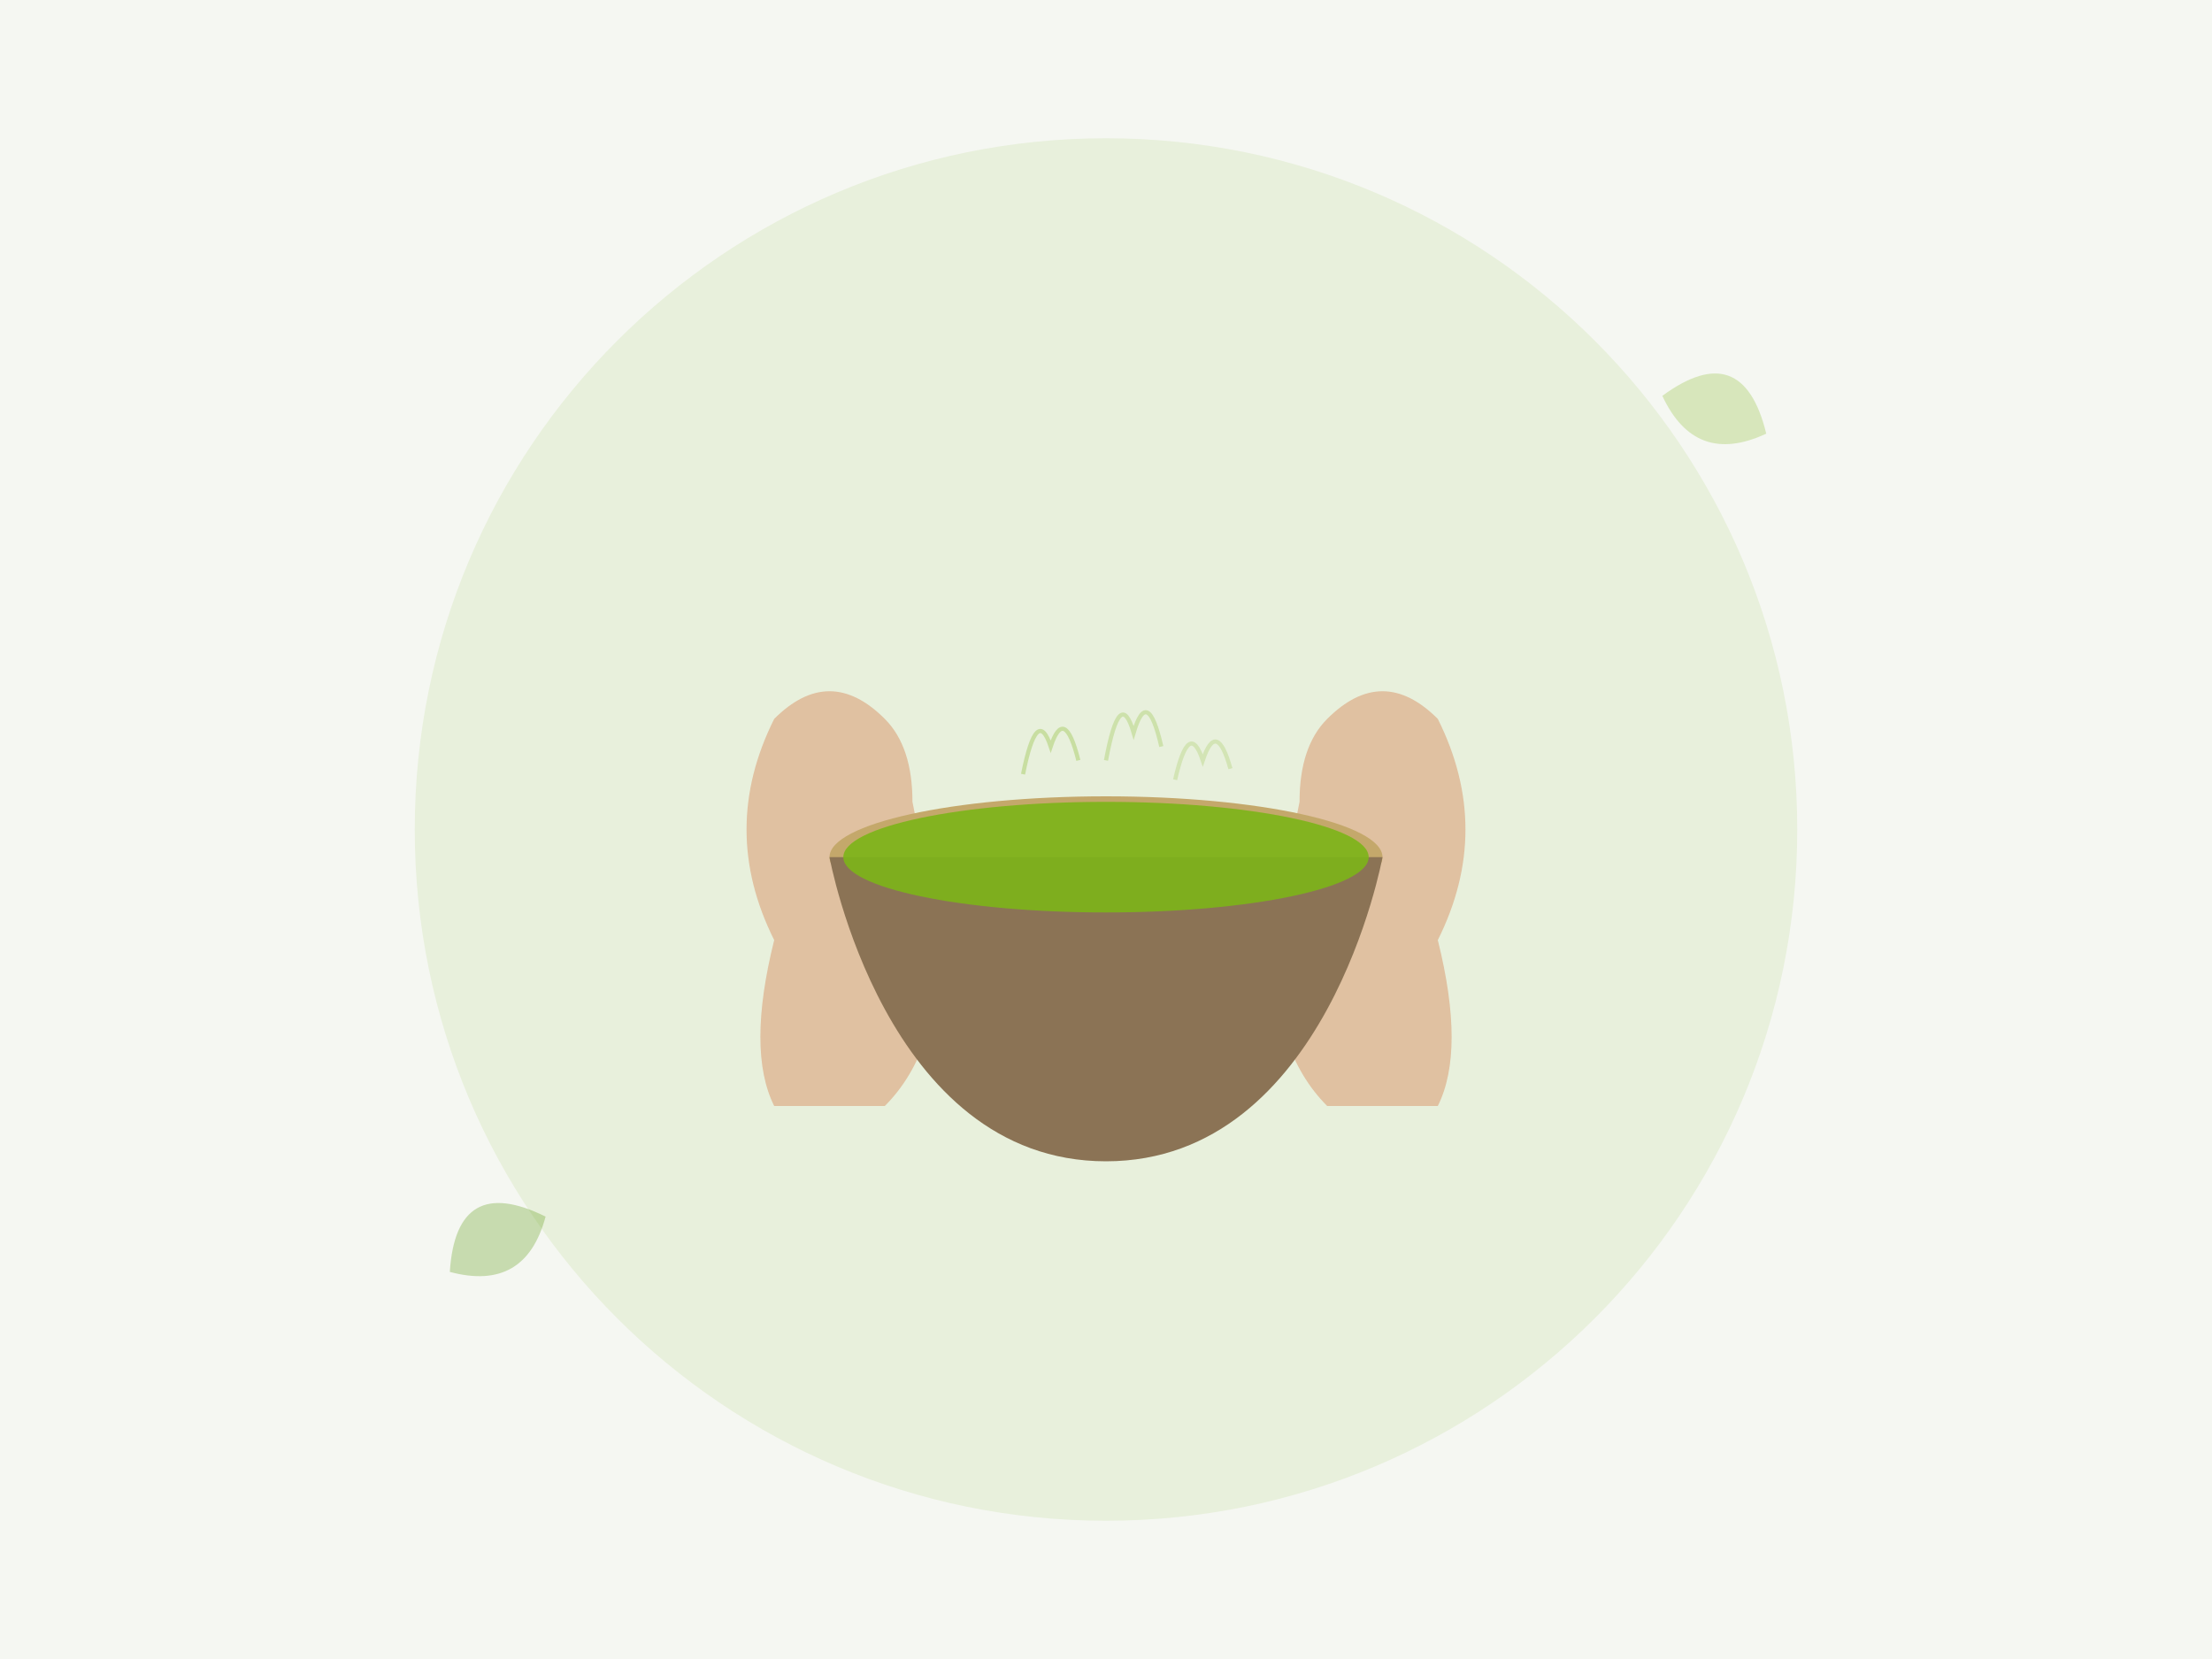
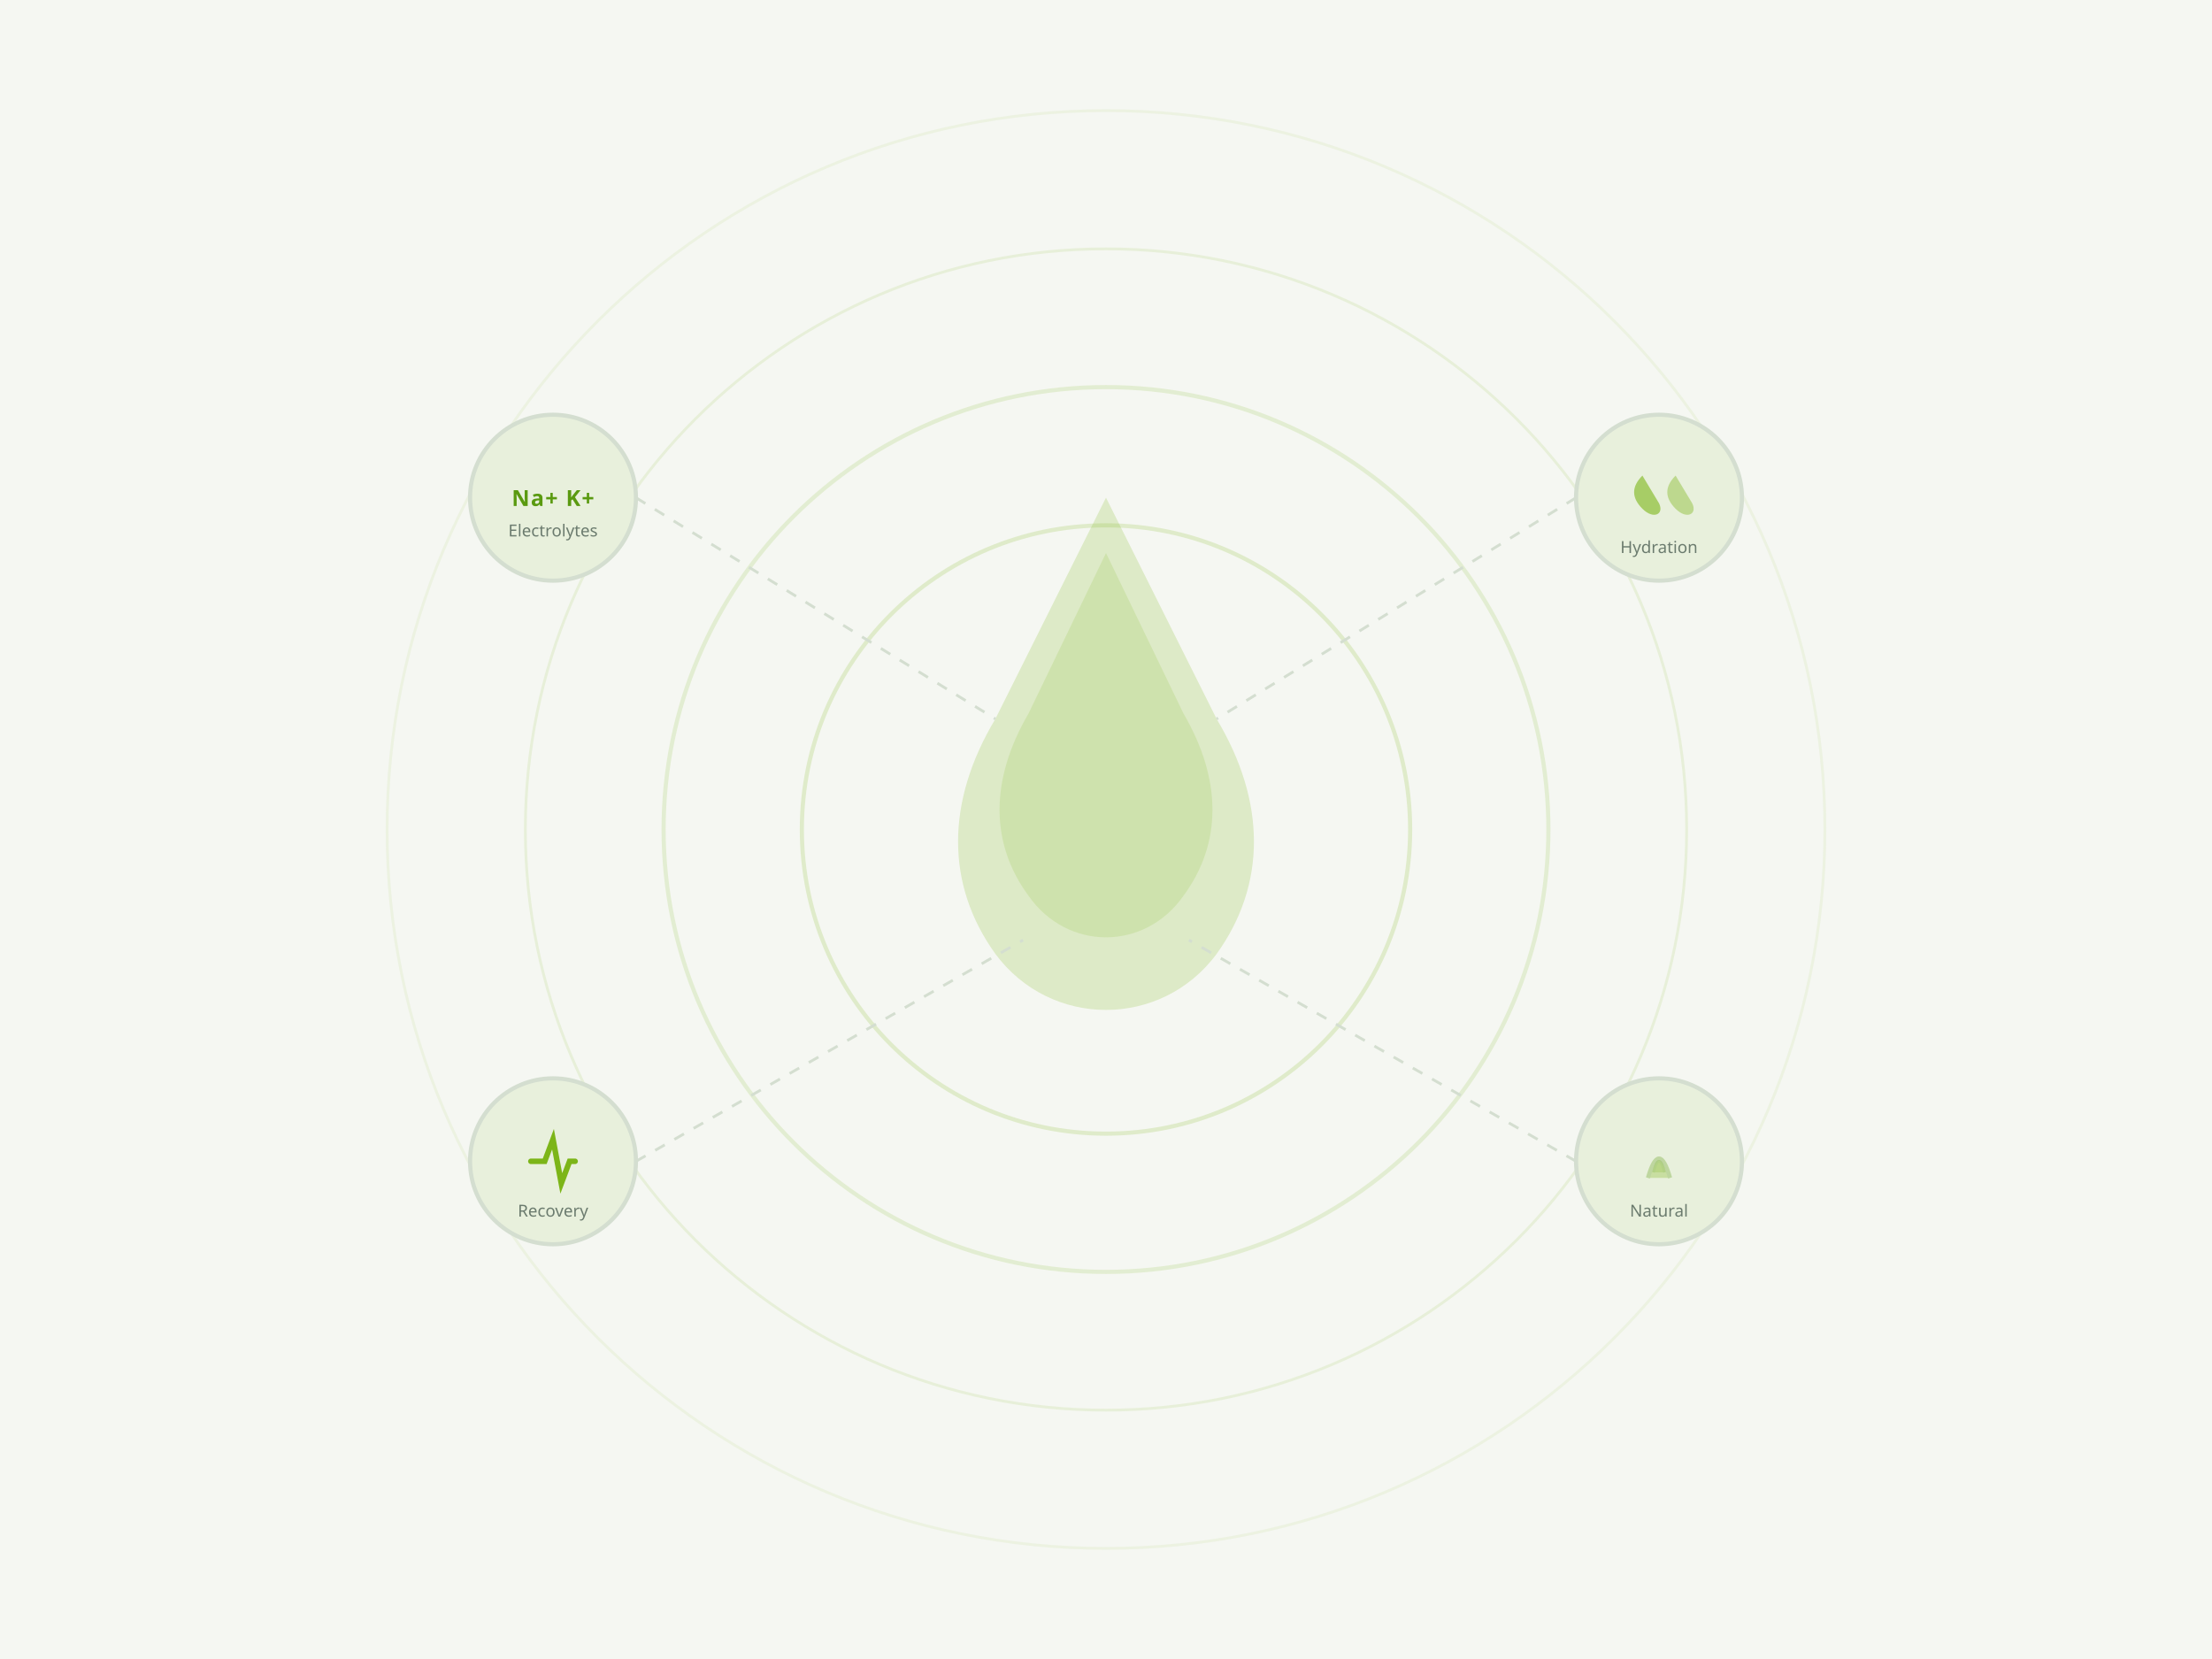
<svg xmlns="http://www.w3.org/2000/svg" viewBox="0 0 800 600" fill="none">
  <rect width="800" height="600" fill="#F5F7F2" />
-   <circle cx="400" cy="300" r="250" fill="#E8F0DC" />
-   <path d="M280 340 Q260 300 280 260 Q300 240 320 260 Q330 270 330 290 L340 340 Q340 380 320 400 L280 400 Q270 380 280 340z" fill="#DEB896" opacity="0.85" />
-   <path d="M520 340 Q540 300 520 260 Q500 240 480 260 Q470 270 470 290 L460 340 Q460 380 480 400 L520 400 Q530 380 520 340z" fill="#DEB896" opacity="0.85" />
-   <ellipse cx="400" cy="310" rx="100" ry="22" fill="#C4A86B" />
-   <path d="M300 310 C300 310 320 420 400 420 C480 420 500 310 500 310" fill="#8B7355" />
-   <ellipse cx="400" cy="310" rx="95" ry="20" fill="#7CB518" opacity="0.9" />
-   <path d="M370 280 Q375 255 380 270 Q385 255 390 275" stroke="#7CB518" stroke-width="1.5" fill="none" opacity="0.3" />
-   <path d="M400 275 Q405 248 410 265 Q415 248 420 270" stroke="#7CB518" stroke-width="1.5" fill="none" opacity="0.25" />
-   <path d="M425 282 Q430 260 435 275 Q440 260 445 278" stroke="#7CB518" stroke-width="1.5" fill="none" opacity="0.2" />
-   <path d="M160 450 Q180 420 200 450 Q180 470 160 450z" fill="#5A9A10" opacity="0.3" transform="rotate(-30 180 450)" />
-   <path d="M600 150 Q620 120 640 150 Q620 170 600 150z" fill="#7CB518" opacity="0.25" transform="rotate(20 620 150)" />
+   <circle cx="400" cy="300" r="260" fill="none" stroke="#7CB518" stroke-width="1" opacity="0.08" />
+   <circle cx="400" cy="300" r="210" fill="none" stroke="#7CB518" stroke-width="1" opacity="0.12" />
+   <circle cx="400" cy="300" r="160" fill="none" stroke="#7CB518" stroke-width="1.5" opacity="0.15" />
+   <circle cx="400" cy="300" r="110" fill="none" stroke="#7CB518" stroke-width="1.5" opacity="0.18" />
+   <path d="M400 180 L440 260 C458 290 458 320 440 345 C420 372 380 372 360 345 C342 320 342 290 360 260z" fill="#7CB518" opacity="0.2" />
+   <path d="M400 200 L428 258 C442 282 442 305 428 324 C414 344 386 344 372 324 C358 305 358 282 372 258z" fill="#7CB518" opacity="0.15" />
+   <g transform="translate(200, 180)">
+     <circle r="30" fill="#E8F0DC" stroke="#D4DED0" stroke-width="1.5" />
+     <text y="3" font-family="sans-serif" font-size="8" font-weight="600" fill="#5A9A10" text-anchor="middle" letter-spacing="0.05em">Na+ K+</text>
+     <text y="14" font-family="sans-serif" font-size="6" fill="#6B7B6E" text-anchor="middle">Electrolytes</text>
+   </g>
+   <g transform="translate(600, 180)">
+     <circle r="30" fill="#E8F0DC" stroke="#D4DED0" stroke-width="1.5" />
+     <path d="M-6 -8 L0 2 C2 6 -2 8 -6 4 C-10 0 -10 -4 -6 -8z" fill="#7CB518" opacity="0.6" />
+     <path d="M6 -8 L12 2 C14 6 10 8 6 4 C2 0 2 -4 6 -8z" fill="#7CB518" opacity="0.4" />
+     <text y="20" font-family="sans-serif" font-size="6" fill="#6B7B6E" text-anchor="middle">Hydration</text>
+   </g>
+   <g transform="translate(200, 420)">
+     <circle r="30" fill="#E8F0DC" stroke="#D4DED0" stroke-width="1.5" />
+     <path d="M-8 0 L-3 0 L0 -8 L3 8 L6 0 L8 0" stroke="#7CB518" stroke-width="2" fill="none" stroke-linecap="round" />
+     <text y="20" font-family="sans-serif" font-size="6" fill="#6B7B6E" text-anchor="middle">Recovery</text>
+   </g>
+   <g transform="translate(600, 420)">
+     <circle r="30" fill="#E8F0DC" stroke="#D4DED0" stroke-width="1.5" />
+     <path d="M-4 6 Q0 -8 4 6" stroke="#5A9A10" stroke-width="1.5" fill="#7CB518" opacity="0.3" />
+     <path d="M-2 4 Q0 -4 2 4" stroke="#5A9A10" stroke-width="1" fill="#7CB518" opacity="0.2" />
+     <text y="20" font-family="sans-serif" font-size="6" fill="#6B7B6E" text-anchor="middle">Natural</text>
+   </g>
+   <line x1="230" y1="180" x2="360" y2="260" stroke="#D4DED0" stroke-width="1" stroke-dasharray="4 4" />
+   <line x1="570" y1="180" x2="440" y2="260" stroke="#D4DED0" stroke-width="1" stroke-dasharray="4 4" />
+   <line x1="230" y1="420" x2="370" y2="340" stroke="#D4DED0" stroke-width="1" stroke-dasharray="4 4" />
+   <line x1="570" y1="420" x2="430" y2="340" stroke="#D4DED0" stroke-width="1" stroke-dasharray="4 4" />
</svg>
